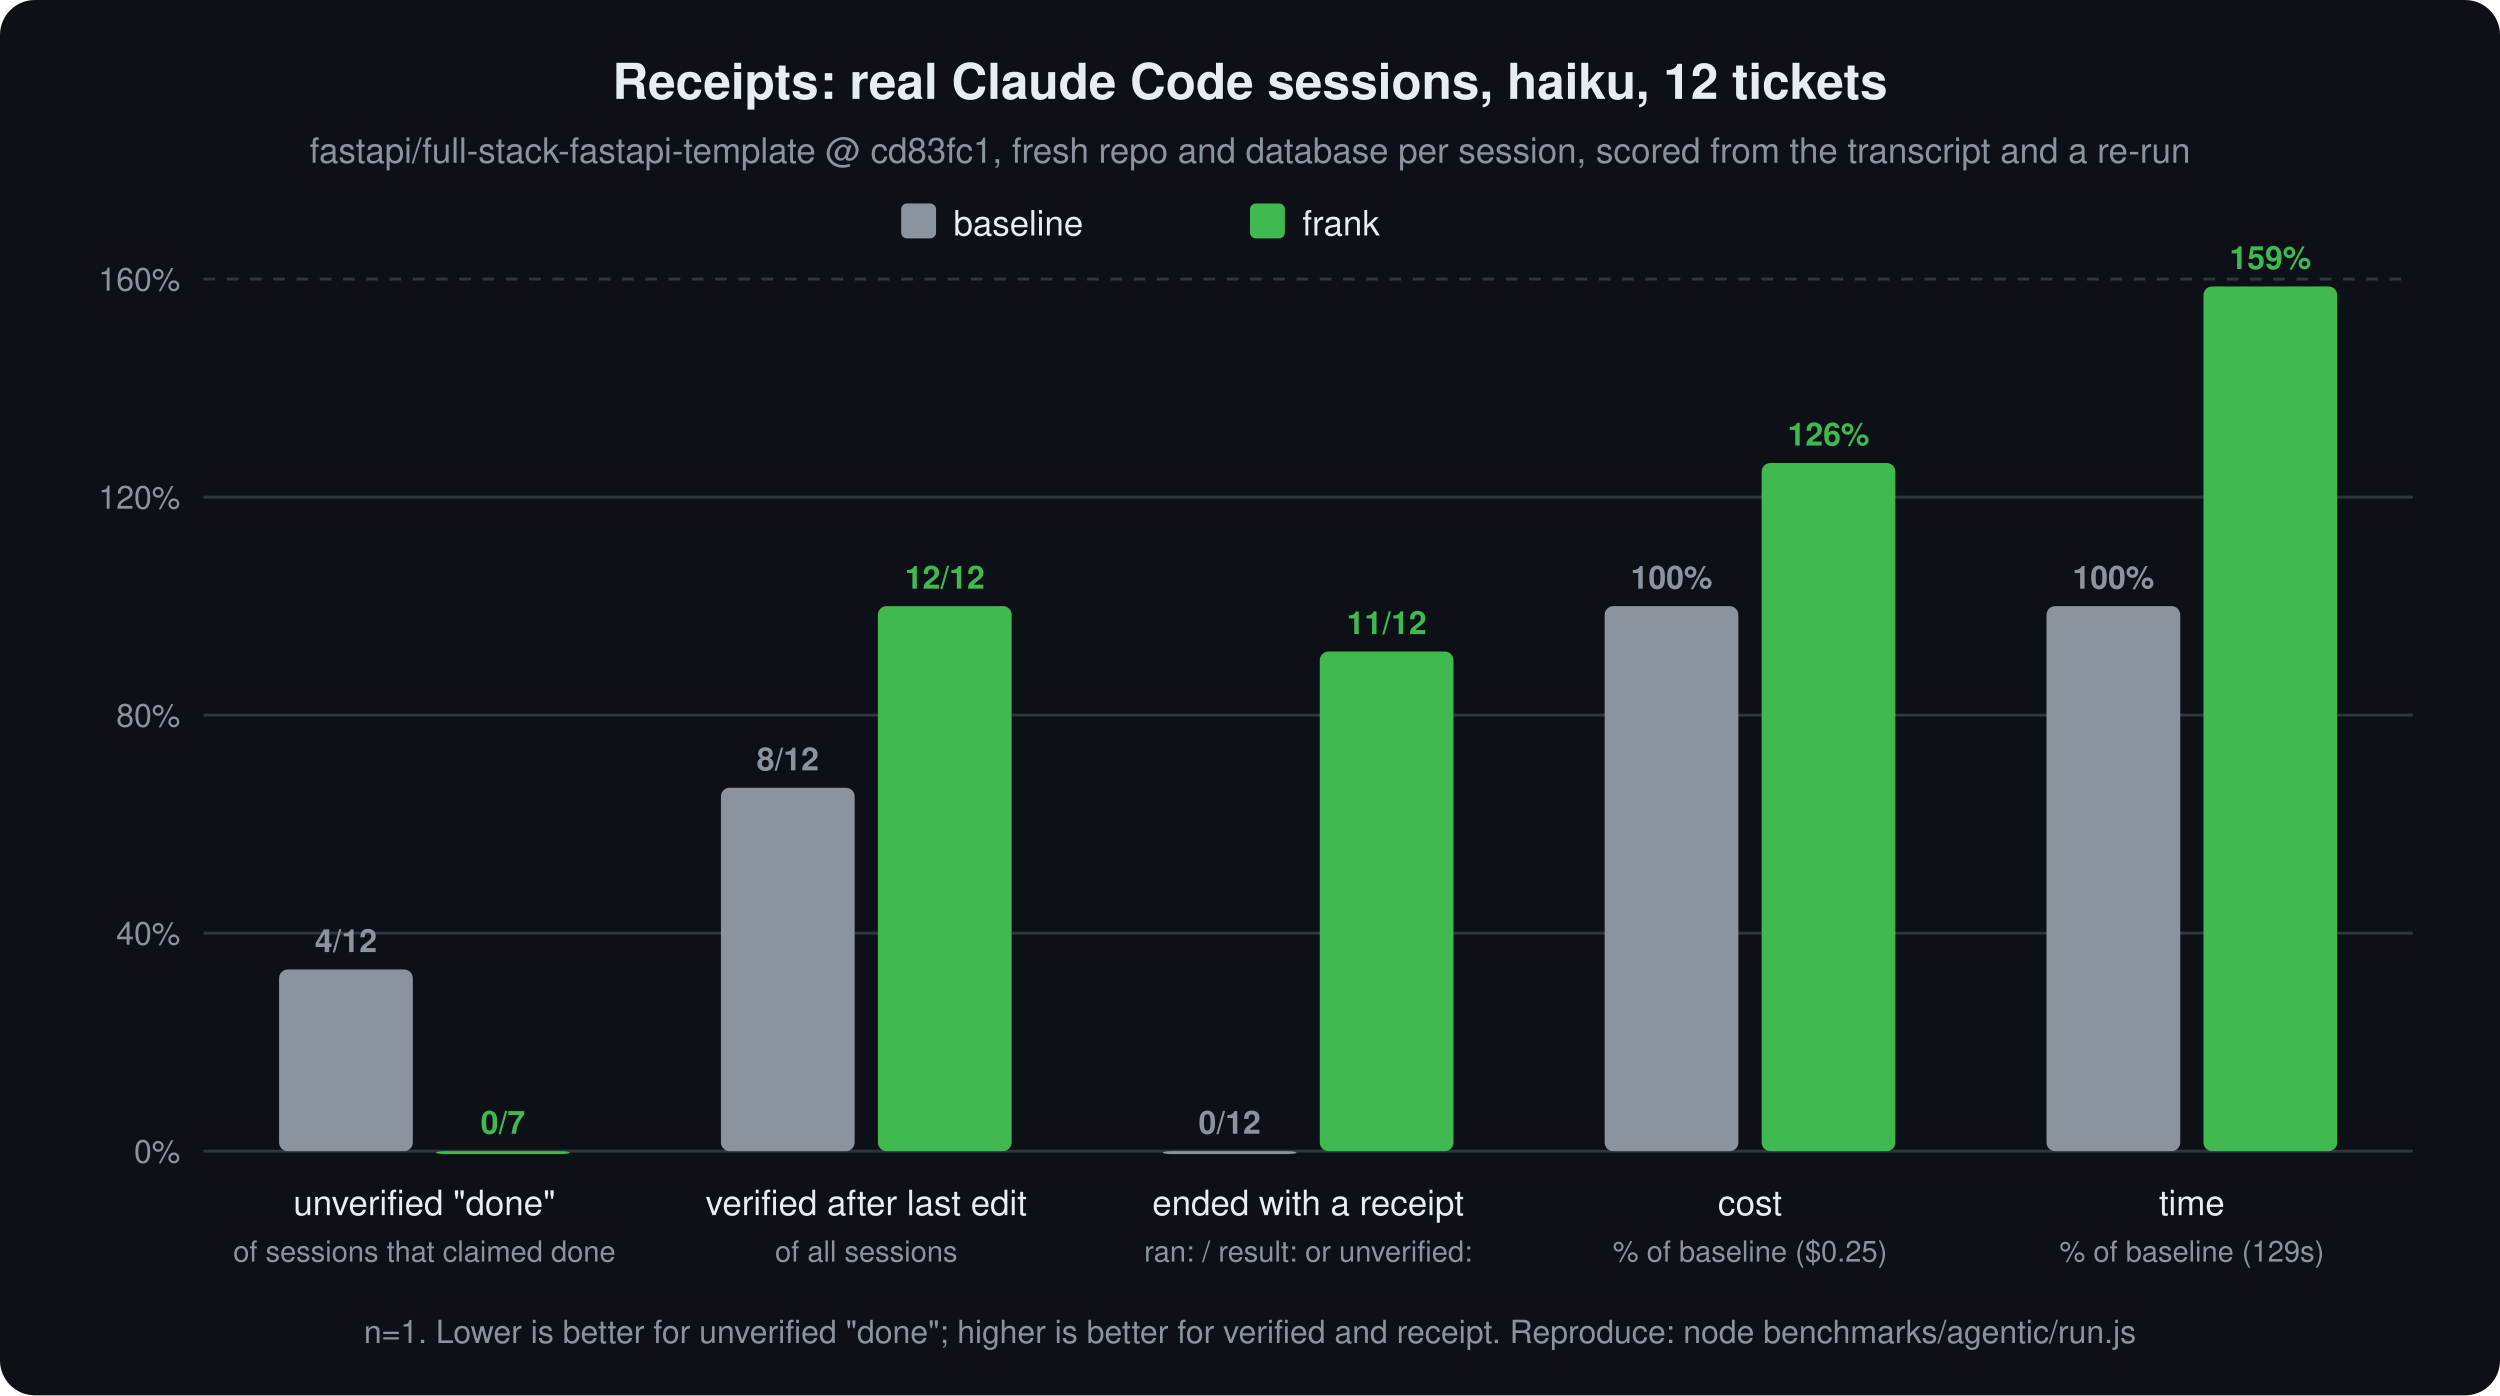
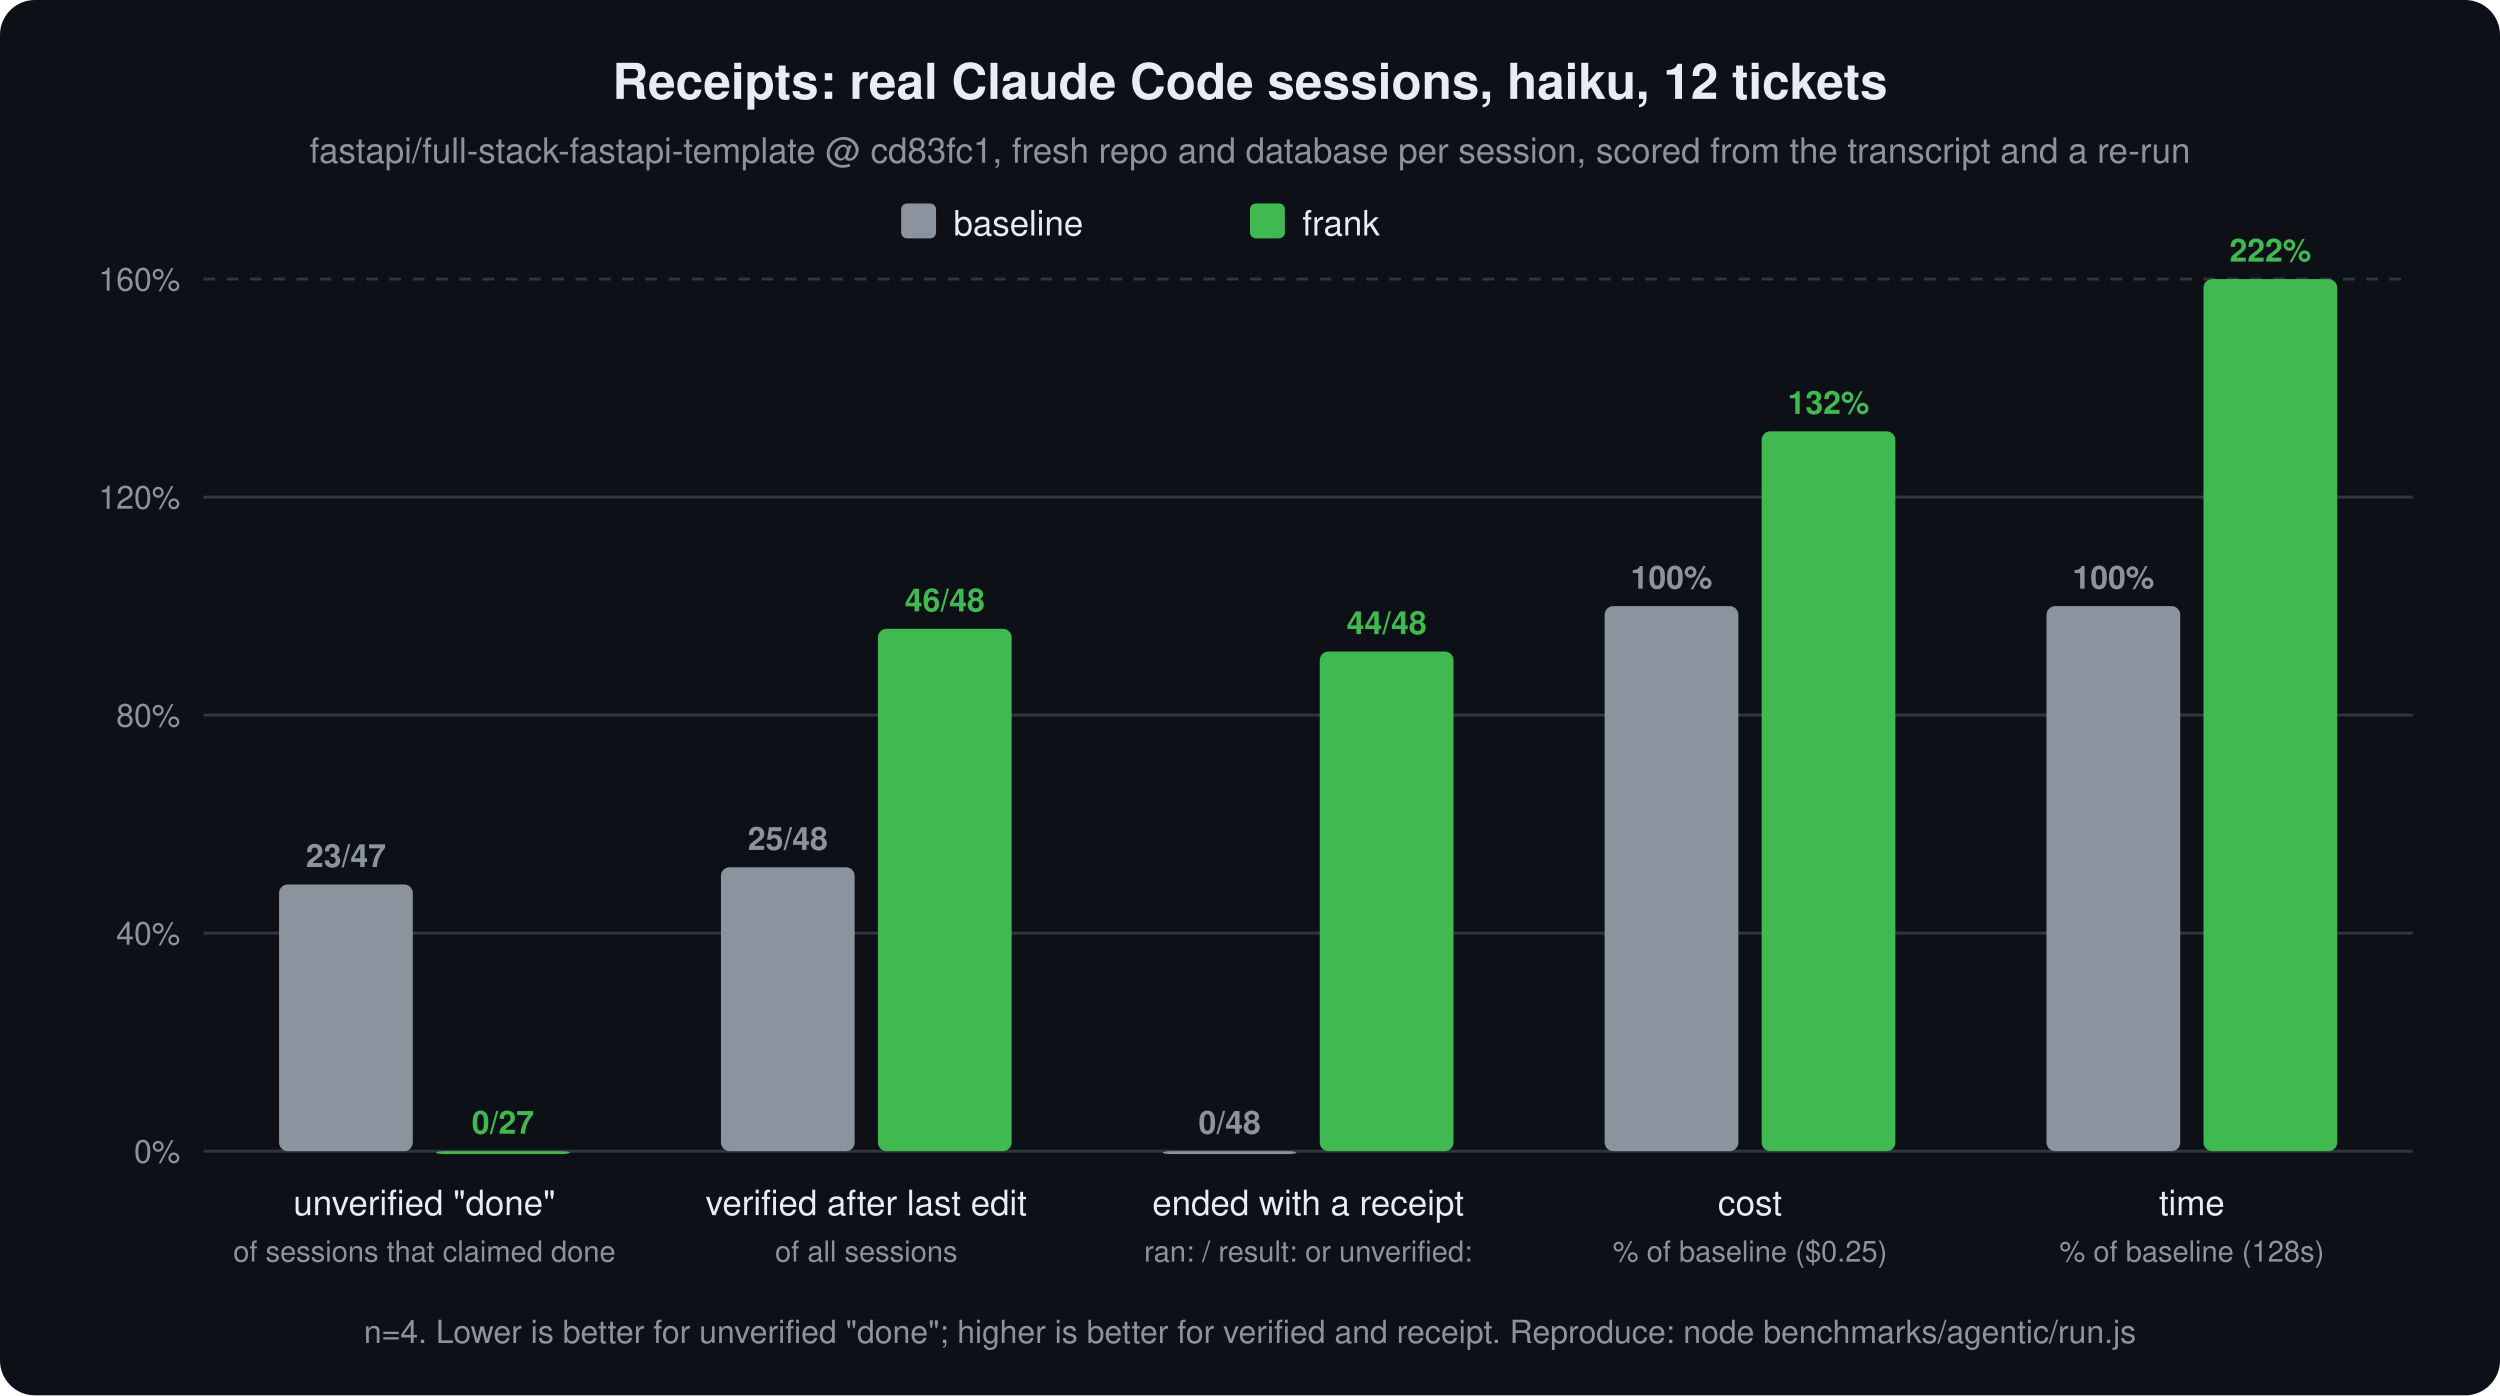
<svg xmlns="http://www.w3.org/2000/svg" width="860" height="480" viewBox="0 0 860 480" role="img" aria-label="Receipts: real Claude Code sessions, haiku, 12 tickets">
  <rect width="860" height="480" rx="12" fill="#0d1117" />
  <text x="430" y="34" text-anchor="middle" font-family="ui-sans-serif, system-ui, -apple-system, Segoe UI, Helvetica, Arial, sans-serif" font-size="17" font-weight="600" fill="#e6edf3">Receipts: real Claude Code sessions, haiku, 12 tickets</text>
  <text x="430" y="56" text-anchor="middle" font-family="ui-sans-serif, system-ui, -apple-system, Segoe UI, Helvetica, Arial, sans-serif" font-size="12" fill="#8b949e">fastapi/full-stack-fastapi-template @ cd83fc1, fresh repo and database per session, scored from the transcript and a re-run</text>
  <rect x="310" y="70" width="12" height="12" rx="2" fill="#8b949e" />
  <text x="328" y="81" font-family="ui-sans-serif, system-ui, -apple-system, Segoe UI, Helvetica, Arial, sans-serif" font-size="12" fill="#e6edf3">baseline</text>
  <rect x="430" y="70" width="12" height="12" rx="2" fill="#3fb950" />
  <text x="448" y="81" font-family="ui-sans-serif, system-ui, -apple-system, Segoe UI, Helvetica, Arial, sans-serif" font-size="12" fill="#e6edf3">frank</text>
  <line x1="70" x2="830" y1="396" y2="396" stroke="#30363d" stroke-width="1" />
  <text x="62" y="400" text-anchor="end" font-family="ui-sans-serif, system-ui, -apple-system, Segoe UI, Helvetica, Arial, sans-serif" font-size="11" fill="#8b949e">0%</text>
  <line x1="70" x2="830" y1="321" y2="321" stroke="#30363d" stroke-width="1" />
  <text x="62" y="325" text-anchor="end" font-family="ui-sans-serif, system-ui, -apple-system, Segoe UI, Helvetica, Arial, sans-serif" font-size="11" fill="#8b949e">40%</text>
  <line x1="70" x2="830" y1="246" y2="246" stroke="#30363d" stroke-width="1" />
  <text x="62" y="250" text-anchor="end" font-family="ui-sans-serif, system-ui, -apple-system, Segoe UI, Helvetica, Arial, sans-serif" font-size="11" fill="#8b949e">80%</text>
  <line x1="70" x2="830" y1="171" y2="171" stroke="#30363d" stroke-width="1" />
  <text x="62" y="175" text-anchor="end" font-family="ui-sans-serif, system-ui, -apple-system, Segoe UI, Helvetica, Arial, sans-serif" font-size="11" fill="#8b949e">120%</text>
  <line x1="70" x2="830" y1="96" y2="96" stroke="#30363d" stroke-width="1" stroke-dasharray="4 4" />
  <text x="62" y="100" text-anchor="end" font-family="ui-sans-serif, system-ui, -apple-system, Segoe UI, Helvetica, Arial, sans-serif" font-size="11" fill="#8b949e">160%</text>
-   <rect x="96" y="333.5" width="46" height="62.5" rx="3" fill="#8b949e" />
-   <text x="119" y="327.5" text-anchor="middle" font-family="ui-sans-serif, system-ui, -apple-system, Segoe UI, Helvetica, Arial, sans-serif" font-size="11" font-weight="600" fill="#8b949e">4/12</text>
+   <rect x="96" y="304.245" width="46" height="91.755" rx="3" fill="#8b949e" />
+   <text x="119" y="298.245" text-anchor="middle" font-family="ui-sans-serif, system-ui, -apple-system, Segoe UI, Helvetica, Arial, sans-serif" font-size="11" font-weight="600" fill="#8b949e">23/47</text>
  <rect x="150" y="396" width="46" height="1" rx="3" fill="#3fb950" />
-   <text x="173" y="390" text-anchor="middle" font-family="ui-sans-serif, system-ui, -apple-system, Segoe UI, Helvetica, Arial, sans-serif" font-size="11" font-weight="600" fill="#3fb950">0/7</text>
+   <text x="173" y="390" text-anchor="middle" font-family="ui-sans-serif, system-ui, -apple-system, Segoe UI, Helvetica, Arial, sans-serif" font-size="11" font-weight="600" fill="#3fb950">0/27</text>
  <text x="146" y="418" text-anchor="middle" font-family="ui-sans-serif, system-ui, -apple-system, Segoe UI, Helvetica, Arial, sans-serif" font-size="12" fill="#e6edf3">unverified "done"</text>
  <text x="146" y="434" text-anchor="middle" font-family="ui-sans-serif, system-ui, -apple-system, Segoe UI, Helvetica, Arial, sans-serif" font-size="10" fill="#8b949e">of sessions that claimed done</text>
-   <rect x="248" y="271" width="46" height="125" rx="3" fill="#8b949e" />
-   <text x="271" y="265" text-anchor="middle" font-family="ui-sans-serif, system-ui, -apple-system, Segoe UI, Helvetica, Arial, sans-serif" font-size="11" font-weight="600" fill="#8b949e">8/12</text>
-   <rect x="302" y="208.5" width="46" height="187.5" rx="3" fill="#3fb950" />
-   <text x="325" y="202.5" text-anchor="middle" font-family="ui-sans-serif, system-ui, -apple-system, Segoe UI, Helvetica, Arial, sans-serif" font-size="11" font-weight="600" fill="#3fb950">12/12</text>
+   <rect x="248" y="298.344" width="46" height="97.656" rx="3" fill="#8b949e" />
+   <text x="271" y="292.344" text-anchor="middle" font-family="ui-sans-serif, system-ui, -apple-system, Segoe UI, Helvetica, Arial, sans-serif" font-size="11" font-weight="600" fill="#8b949e">25/48</text>
+   <rect x="302" y="216.312" width="46" height="179.688" rx="3" fill="#3fb950" />
+   <text x="325" y="210.312" text-anchor="middle" font-family="ui-sans-serif, system-ui, -apple-system, Segoe UI, Helvetica, Arial, sans-serif" font-size="11" font-weight="600" fill="#3fb950">46/48</text>
  <text x="298" y="418" text-anchor="middle" font-family="ui-sans-serif, system-ui, -apple-system, Segoe UI, Helvetica, Arial, sans-serif" font-size="12" fill="#e6edf3">verified after last edit</text>
  <text x="298" y="434" text-anchor="middle" font-family="ui-sans-serif, system-ui, -apple-system, Segoe UI, Helvetica, Arial, sans-serif" font-size="10" fill="#8b949e">of all sessions</text>
  <rect x="400" y="396" width="46" height="1" rx="3" fill="#8b949e" />
-   <text x="423" y="390" text-anchor="middle" font-family="ui-sans-serif, system-ui, -apple-system, Segoe UI, Helvetica, Arial, sans-serif" font-size="11" font-weight="600" fill="#8b949e">0/12</text>
+   <text x="423" y="390" text-anchor="middle" font-family="ui-sans-serif, system-ui, -apple-system, Segoe UI, Helvetica, Arial, sans-serif" font-size="11" font-weight="600" fill="#8b949e">0/48</text>
  <rect x="454" y="224.125" width="46" height="171.875" rx="3" fill="#3fb950" />
-   <text x="477" y="218.125" text-anchor="middle" font-family="ui-sans-serif, system-ui, -apple-system, Segoe UI, Helvetica, Arial, sans-serif" font-size="11" font-weight="600" fill="#3fb950">11/12</text>
+   <text x="477" y="218.125" text-anchor="middle" font-family="ui-sans-serif, system-ui, -apple-system, Segoe UI, Helvetica, Arial, sans-serif" font-size="11" font-weight="600" fill="#3fb950">44/48</text>
  <text x="450" y="418" text-anchor="middle" font-family="ui-sans-serif, system-ui, -apple-system, Segoe UI, Helvetica, Arial, sans-serif" font-size="12" fill="#e6edf3">ended with a receipt</text>
  <text x="450" y="434" text-anchor="middle" font-family="ui-sans-serif, system-ui, -apple-system, Segoe UI, Helvetica, Arial, sans-serif" font-size="10" fill="#8b949e">ran: / result: or unverified:</text>
  <rect x="552" y="208.5" width="46" height="187.5" rx="3" fill="#8b949e" />
  <text x="575" y="202.5" text-anchor="middle" font-family="ui-sans-serif, system-ui, -apple-system, Segoe UI, Helvetica, Arial, sans-serif" font-size="11" font-weight="600" fill="#8b949e">100%</text>
-   <rect x="606" y="159.273" width="46" height="236.727" rx="3" fill="#3fb950" />
-   <text x="629" y="153.273" text-anchor="middle" font-family="ui-sans-serif, system-ui, -apple-system, Segoe UI, Helvetica, Arial, sans-serif" font-size="11" font-weight="600" fill="#3fb950">126%</text>
+   <rect x="606" y="148.377" width="46" height="247.623" rx="3" fill="#3fb950" />
+   <text x="629" y="142.377" text-anchor="middle" font-family="ui-sans-serif, system-ui, -apple-system, Segoe UI, Helvetica, Arial, sans-serif" font-size="11" font-weight="600" fill="#3fb950">132%</text>
  <text x="602" y="418" text-anchor="middle" font-family="ui-sans-serif, system-ui, -apple-system, Segoe UI, Helvetica, Arial, sans-serif" font-size="12" fill="#e6edf3">cost</text>
  <text x="602" y="434" text-anchor="middle" font-family="ui-sans-serif, system-ui, -apple-system, Segoe UI, Helvetica, Arial, sans-serif" font-size="10" fill="#8b949e">% of baseline ($0.25)</text>
  <rect x="704" y="208.5" width="46" height="187.5" rx="3" fill="#8b949e" />
  <text x="727" y="202.5" text-anchor="middle" font-family="ui-sans-serif, system-ui, -apple-system, Segoe UI, Helvetica, Arial, sans-serif" font-size="11" font-weight="600" fill="#8b949e">100%</text>
-   <rect x="758" y="98.535" width="46" height="297.465" rx="3" fill="#3fb950" />
-   <text x="781" y="92.535" text-anchor="middle" font-family="ui-sans-serif, system-ui, -apple-system, Segoe UI, Helvetica, Arial, sans-serif" font-size="11" font-weight="600" fill="#3fb950">159%</text>
+   <rect x="758" y="96" width="46" height="300" rx="3" fill="#3fb950" />
+   <text x="781" y="90" text-anchor="middle" font-family="ui-sans-serif, system-ui, -apple-system, Segoe UI, Helvetica, Arial, sans-serif" font-size="11" font-weight="600" fill="#3fb950">222%</text>
  <text x="754" y="418" text-anchor="middle" font-family="ui-sans-serif, system-ui, -apple-system, Segoe UI, Helvetica, Arial, sans-serif" font-size="12" fill="#e6edf3">time</text>
-   <text x="754" y="434" text-anchor="middle" font-family="ui-sans-serif, system-ui, -apple-system, Segoe UI, Helvetica, Arial, sans-serif" font-size="10" fill="#8b949e">% of baseline (129s)</text>
-   <text x="430" y="462" text-anchor="middle" font-family="ui-sans-serif, system-ui, -apple-system, Segoe UI, Helvetica, Arial, sans-serif" font-size="11" fill="#8b949e">n=1. Lower is better for unverified "done"; higher is better for verified and receipt. Reproduce: node benchmarks/agentic/run.js</text>
+   <text x="754" y="434" text-anchor="middle" font-family="ui-sans-serif, system-ui, -apple-system, Segoe UI, Helvetica, Arial, sans-serif" font-size="10" fill="#8b949e">% of baseline (128s)</text>
+   <text x="430" y="462" text-anchor="middle" font-family="ui-sans-serif, system-ui, -apple-system, Segoe UI, Helvetica, Arial, sans-serif" font-size="11" fill="#8b949e">n=4. Lower is better for unverified "done"; higher is better for verified and receipt. Reproduce: node benchmarks/agentic/run.js</text>
</svg>
